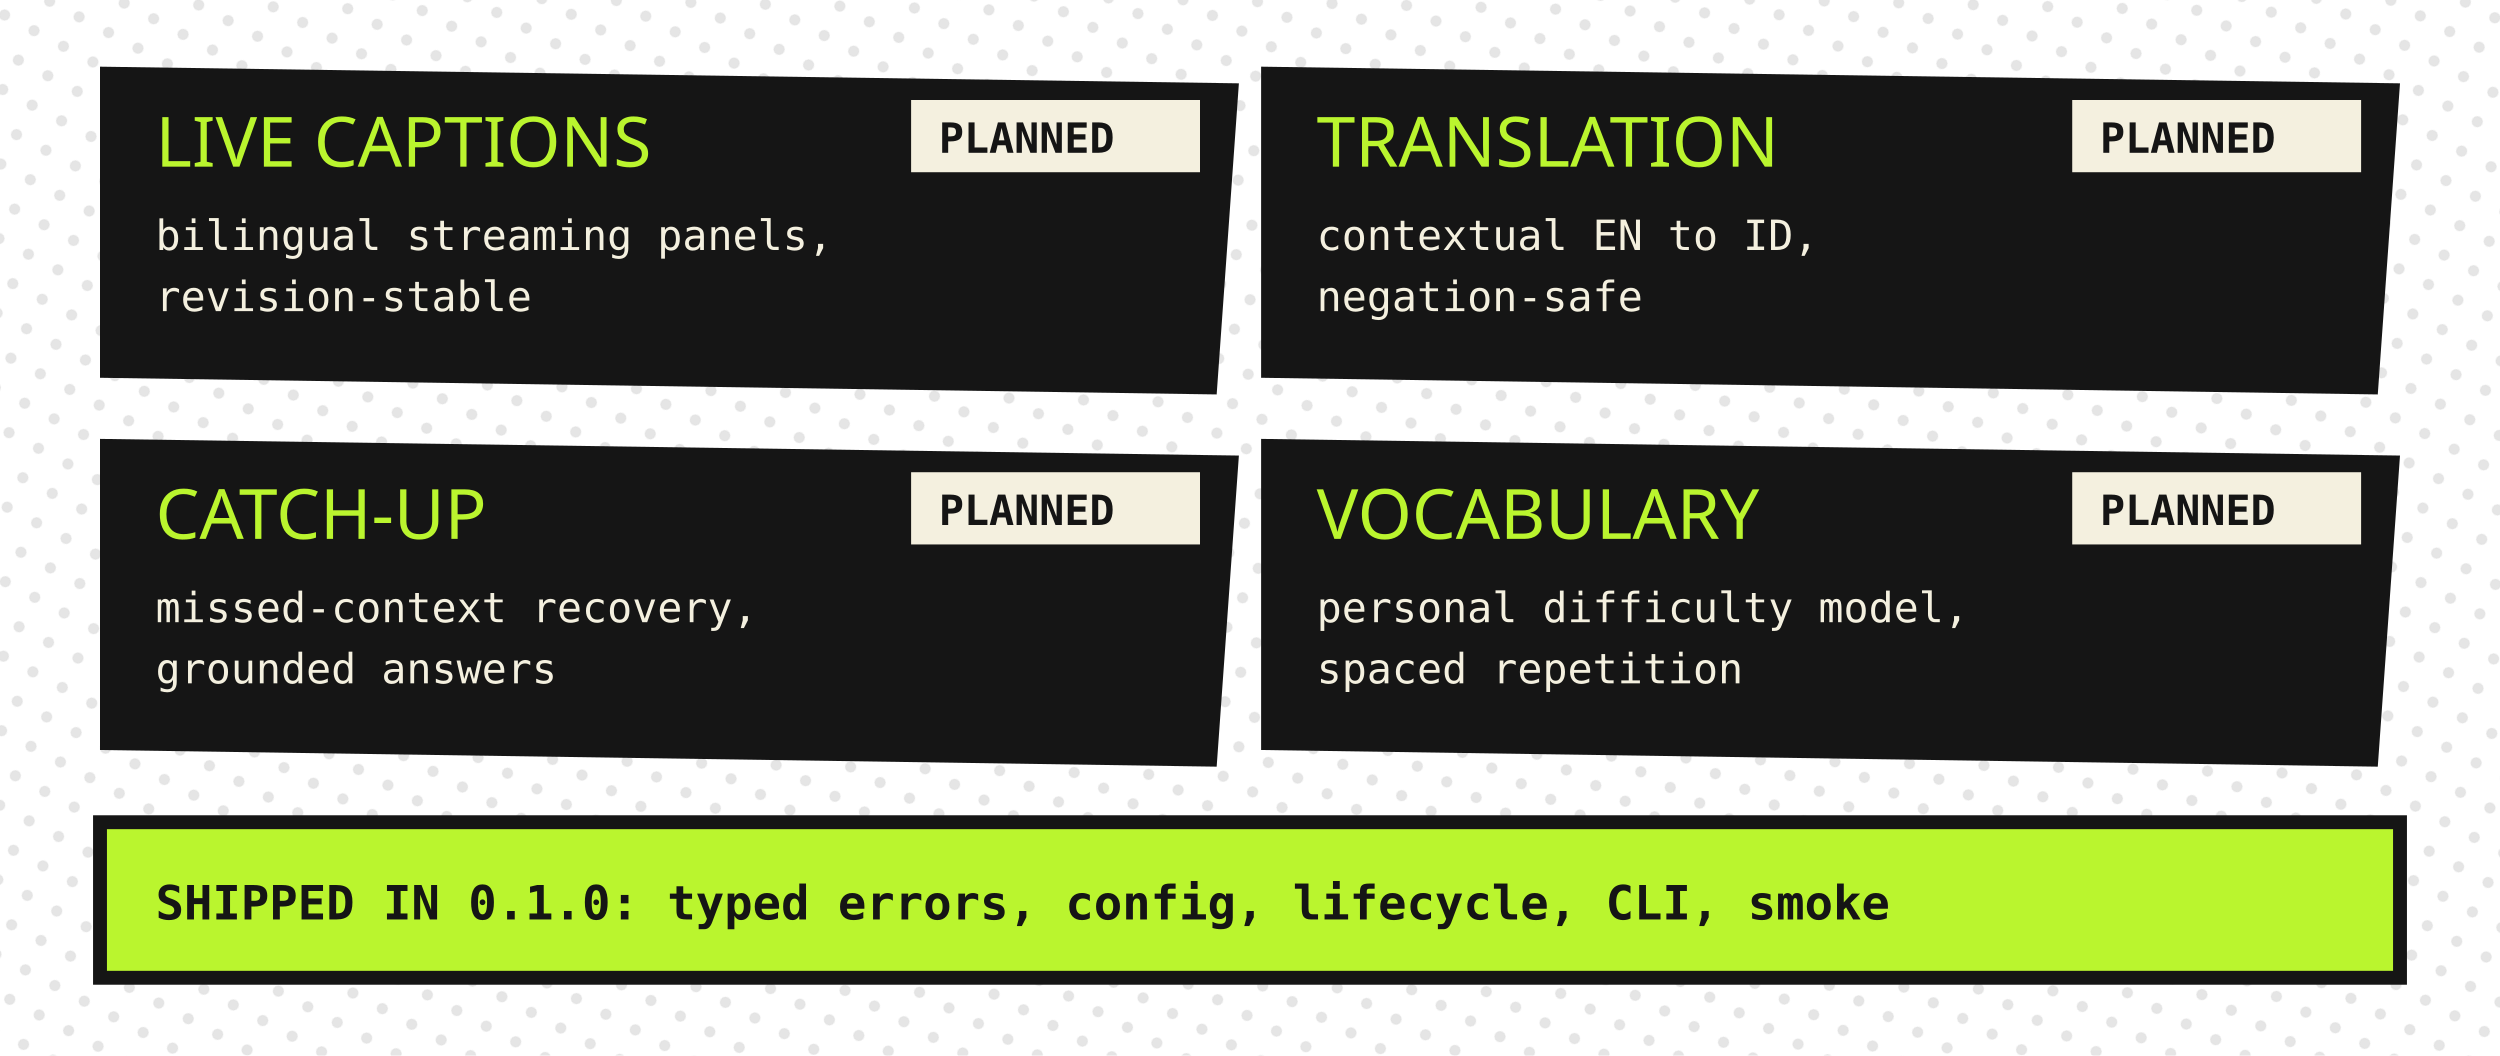
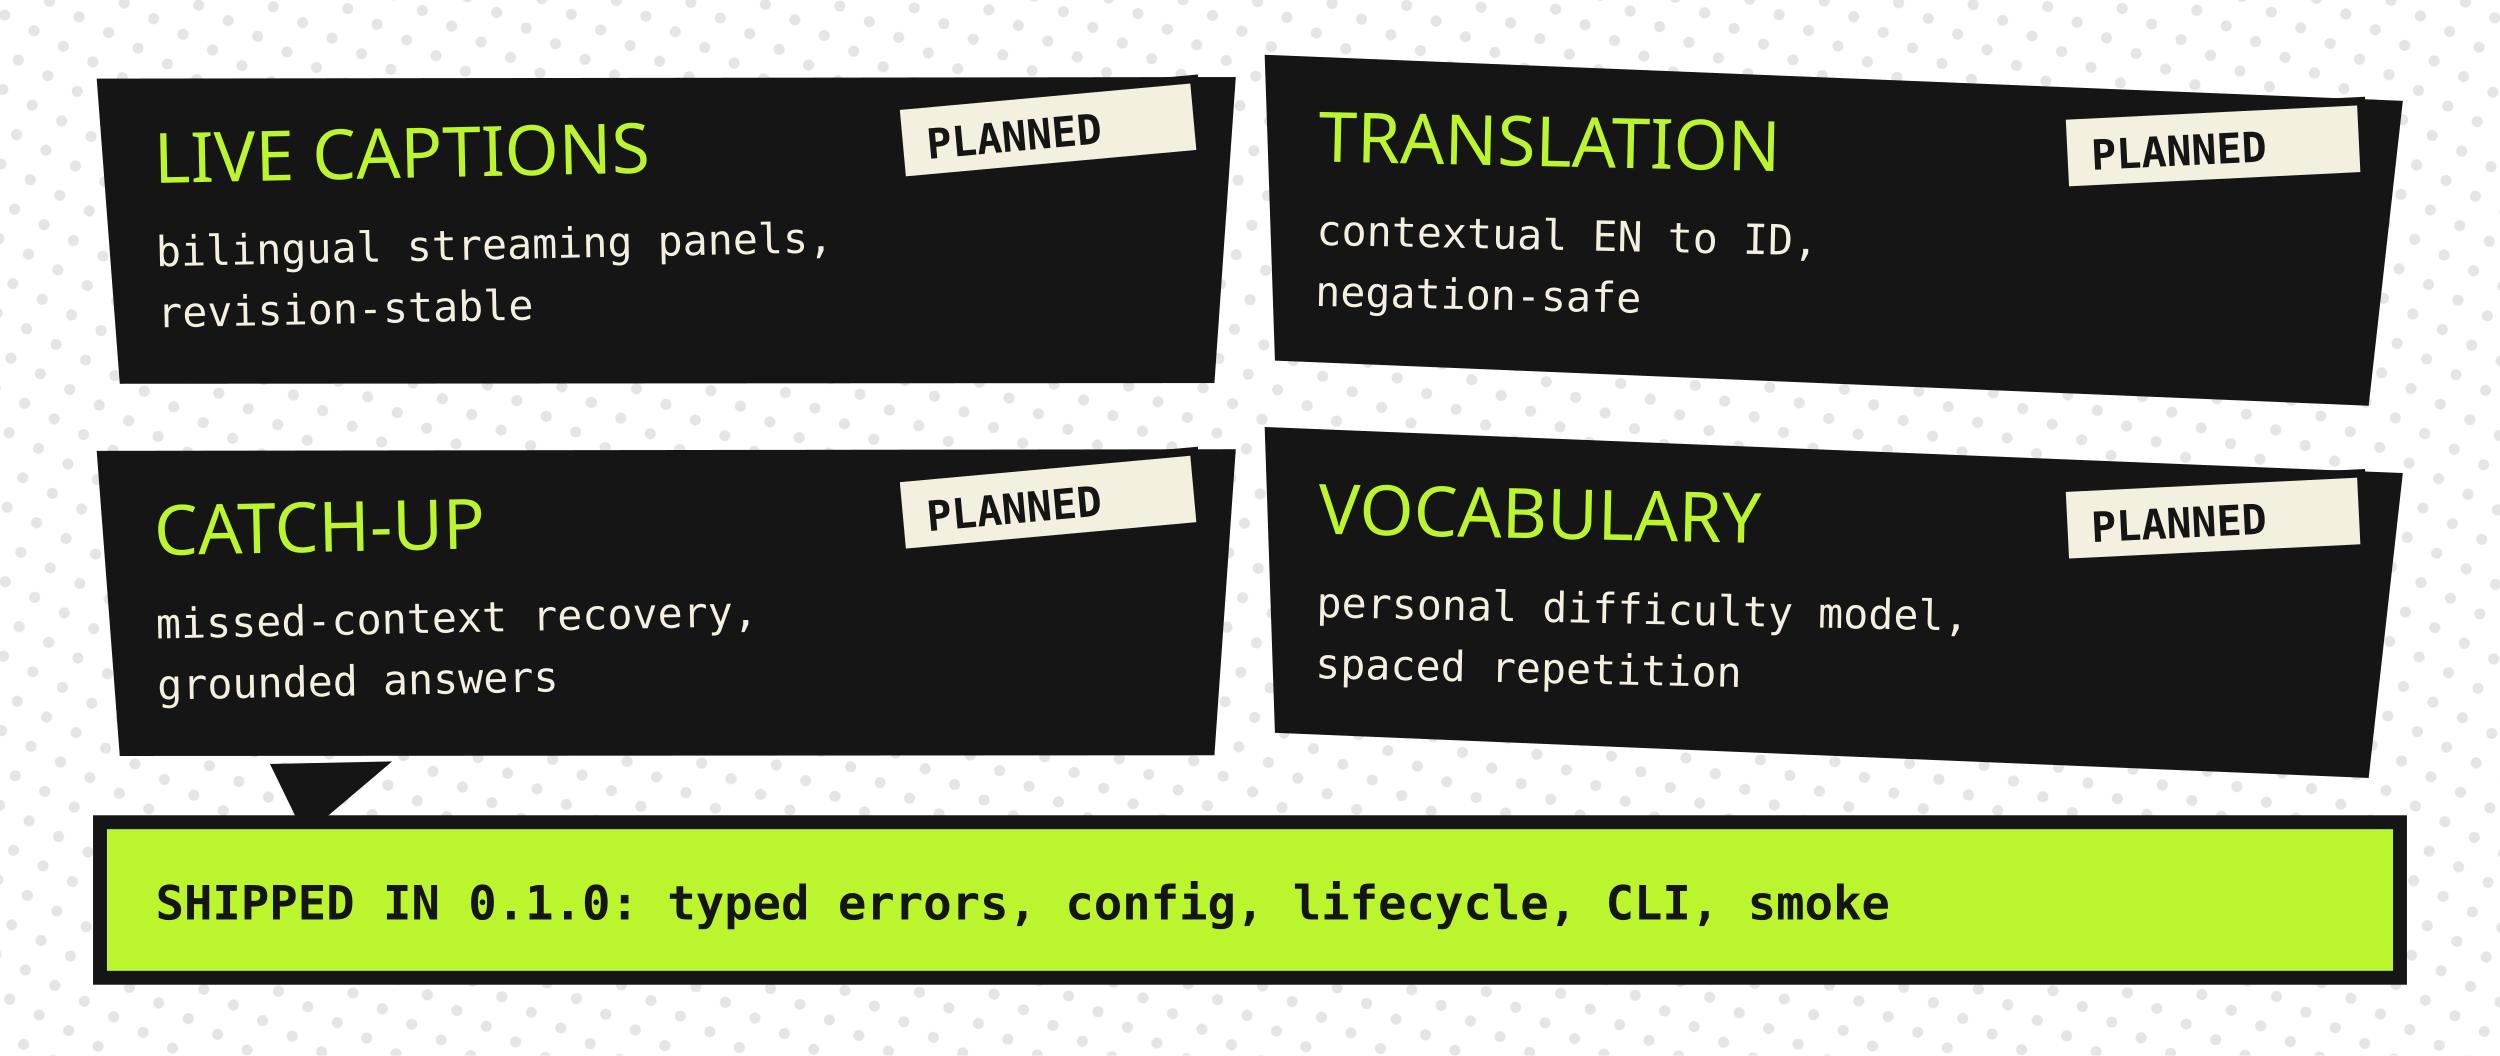
<svg xmlns="http://www.w3.org/2000/svg" viewBox="0 0 900 380" role="img" aria-label="Capabilities. Live captions, contextual translation, comprehension recovery, and personal vocabulary — all planned; foundation shipped in 0.1.0.">
  <style>
.rise{transform-box:fill-box;transform-origin:center;animation:rise .5s cubic-bezier(.2,1.4,.4,1) both}
@keyframes rise{from{transform:translateY(16px) scale(.96)}to{transform:none}}
.wob{transform-box:fill-box;transform-origin:center;animation:wob 3.2s ease-in-out infinite alternate}
@keyframes wob{from{transform:rotate(-2deg)}to{transform:rotate(2deg)}}
.eq{transform-box:fill-box;transform-origin:50% 100%;animation:eq 1.6s ease-in-out infinite alternate}
@keyframes eq{from{transform:scaleY(.55)}to{transform:scaleY(1)}}
.flow{animation:flow 1.8s linear infinite}
@keyframes flow{to{stroke-dashoffset:-28}}
.blink{animation:blink 1.2s steps(1) infinite}
@keyframes blink{50%{opacity:0}}
@media (prefers-reduced-motion:reduce){*{animation:none!important}}
</style>
  <defs>
    <pattern id="cap-dots" width="12" height="12" patternUnits="userSpaceOnUse" patternTransform="rotate(28)">
      <circle cx="4" cy="4" r="2" fill="#151515" fill-opacity=".22" />
    </pattern>
  </defs>
  <rect width="900" height="380" fill="url(#cap-dots)" opacity=".5" />
  <g class="rise" style="animation-delay:0.00s">
-     <polygon points="36,24 446,30 438,142 36,136" fill="#151515" />
-     <text x="56" y="60" font-family="Impact,'Arial Black','Franklin Gothic Medium',sans-serif" font-size="25" fill="#BAF52E">LIVE CAPTIONS</text>
-     <text x="56" y="90" font-family="ui-monospace,SFMono-Regular,Menlo,Consolas,monospace" font-size="15" fill="#F4F0DF">bilingual streaming panels,</text>
-     <text x="56" y="112" font-family="ui-monospace,SFMono-Regular,Menlo,Consolas,monospace" font-size="15" fill="#F4F0DF">revision-stable</text>
-     <rect x="328" y="36" width="104" height="26" fill="#F4F0DF" />
-     <text x="338" y="55" font-family="ui-monospace,SFMono-Regular,Menlo,Consolas,monospace" font-size="15" font-weight="700" fill="#151515">PLANNED</text>
+     <g transform="rotate(-1.2 241 83)">
+       <polygon points="36,24 446,32 436,142 42,134" fill="#151515" />
+       <text x="56" y="62" font-family="Impact,'Arial Black','Franklin Gothic Medium',sans-serif" font-size="25" fill="#BAF52E" textLength="250" lengthAdjust="spacingAndGlyphs">LIVE CAPTIONS</text>
+       <text x="56" y="92" font-family="ui-monospace,SFMono-Regular,Menlo,Consolas,monospace" font-size="15" fill="#F4F0DF">bilingual streaming panels,</text>
+       <text x="56" y="114" font-family="ui-monospace,SFMono-Regular,Menlo,Consolas,monospace" font-size="15" fill="#F4F0DF">revision-stable</text>
+       <g transform="rotate(-4 380 49)">
+         <rect x="324" y="36" width="108" height="27" fill="#F4F0DF" stroke="#151515" stroke-width="3" />
+         <text x="334" y="56" font-family="ui-monospace,SFMono-Regular,Menlo,Consolas,monospace" font-size="15" font-weight="700" fill="#151515">PLANNED</text>
+       </g>
+     </g>
  </g>
  <g class="rise" style="animation-delay:0.12s">
-     <polygon points="454,24 864,30 856,142 454,136" fill="#151515" />
-     <text x="474" y="60" font-family="Impact,'Arial Black','Franklin Gothic Medium',sans-serif" font-size="25" fill="#BAF52E">TRANSLATION</text>
-     <text x="474" y="90" font-family="ui-monospace,SFMono-Regular,Menlo,Consolas,monospace" font-size="15" fill="#F4F0DF">contextual EN to ID,</text>
-     <text x="474" y="112" font-family="ui-monospace,SFMono-Regular,Menlo,Consolas,monospace" font-size="15" fill="#F4F0DF">negation-safe</text>
-     <rect x="746" y="36" width="104" height="26" fill="#F4F0DF" />
-     <text x="756" y="55" font-family="ui-monospace,SFMono-Regular,Menlo,Consolas,monospace" font-size="15" font-weight="700" fill="#151515">PLANNED</text>
+     <g transform="rotate(1.2 659 83)">
+       <polygon points="454,24 864,32 854,142 460,134" fill="#151515" />
+       <text x="474" y="62" font-family="Impact,'Arial Black','Franklin Gothic Medium',sans-serif" font-size="25" fill="#BAF52E" textLength="250" lengthAdjust="spacingAndGlyphs">TRANSLATION</text>
+       <text x="474" y="92" font-family="ui-monospace,SFMono-Regular,Menlo,Consolas,monospace" font-size="15" fill="#F4F0DF">contextual EN to ID,</text>
+       <text x="474" y="114" font-family="ui-monospace,SFMono-Regular,Menlo,Consolas,monospace" font-size="15" fill="#F4F0DF">negation-safe</text>
+       <g transform="rotate(-4 798 49)">
+         <rect x="742" y="36" width="108" height="27" fill="#F4F0DF" stroke="#151515" stroke-width="3" />
+         <text x="752" y="56" font-family="ui-monospace,SFMono-Regular,Menlo,Consolas,monospace" font-size="15" font-weight="700" fill="#151515">PLANNED</text>
+       </g>
+     </g>
  </g>
  <g class="rise" style="animation-delay:0.24s">
-     <polygon points="36,158 446,164 438,276 36,270" fill="#151515" />
-     <text x="56" y="194" font-family="Impact,'Arial Black','Franklin Gothic Medium',sans-serif" font-size="25" fill="#BAF52E">CATCH-UP</text>
-     <text x="56" y="224" font-family="ui-monospace,SFMono-Regular,Menlo,Consolas,monospace" font-size="15" fill="#F4F0DF">missed-context recovery,</text>
-     <text x="56" y="246" font-family="ui-monospace,SFMono-Regular,Menlo,Consolas,monospace" font-size="15" fill="#F4F0DF">grounded answers</text>
-     <rect x="328" y="170" width="104" height="26" fill="#F4F0DF" />
-     <text x="338" y="189" font-family="ui-monospace,SFMono-Regular,Menlo,Consolas,monospace" font-size="15" font-weight="700" fill="#151515">PLANNED</text>
+     <g transform="rotate(-1.2 241 217)">
+       <polygon points="36,158 446,166 436,276 42,268" fill="#151515" />
+       <text x="56" y="196" font-family="Impact,'Arial Black','Franklin Gothic Medium',sans-serif" font-size="25" fill="#BAF52E" textLength="250" lengthAdjust="spacingAndGlyphs">CATCH-UP</text>
+       <text x="56" y="226" font-family="ui-monospace,SFMono-Regular,Menlo,Consolas,monospace" font-size="15" fill="#F4F0DF">missed-context recovery,</text>
+       <text x="56" y="248" font-family="ui-monospace,SFMono-Regular,Menlo,Consolas,monospace" font-size="15" fill="#F4F0DF">grounded answers</text>
+       <polygon points="96,272 140,272 108,298" fill="#151515" />
+       <g transform="rotate(-4 380 183)">
+         <rect x="324" y="170" width="108" height="27" fill="#F4F0DF" stroke="#151515" stroke-width="3" />
+         <text x="334" y="190" font-family="ui-monospace,SFMono-Regular,Menlo,Consolas,monospace" font-size="15" font-weight="700" fill="#151515">PLANNED</text>
+       </g>
+     </g>
  </g>
  <g class="rise" style="animation-delay:0.36s">
-     <polygon points="454,158 864,164 856,276 454,270" fill="#151515" />
-     <text x="474" y="194" font-family="Impact,'Arial Black','Franklin Gothic Medium',sans-serif" font-size="25" fill="#BAF52E">VOCABULARY</text>
-     <text x="474" y="224" font-family="ui-monospace,SFMono-Regular,Menlo,Consolas,monospace" font-size="15" fill="#F4F0DF">personal difficulty model,</text>
-     <text x="474" y="246" font-family="ui-monospace,SFMono-Regular,Menlo,Consolas,monospace" font-size="15" fill="#F4F0DF">spaced repetition</text>
-     <rect x="746" y="170" width="104" height="26" fill="#F4F0DF" />
-     <text x="756" y="189" font-family="ui-monospace,SFMono-Regular,Menlo,Consolas,monospace" font-size="15" font-weight="700" fill="#151515">PLANNED</text>
+     <g transform="rotate(1.2 659 217)">
+       <polygon points="454,158 864,166 854,276 460,268" fill="#151515" />
+       <text x="474" y="196" font-family="Impact,'Arial Black','Franklin Gothic Medium',sans-serif" font-size="25" fill="#BAF52E" textLength="250" lengthAdjust="spacingAndGlyphs">VOCABULARY</text>
+       <text x="474" y="226" font-family="ui-monospace,SFMono-Regular,Menlo,Consolas,monospace" font-size="15" fill="#F4F0DF">personal difficulty model,</text>
+       <text x="474" y="248" font-family="ui-monospace,SFMono-Regular,Menlo,Consolas,monospace" font-size="15" fill="#F4F0DF">spaced repetition</text>
+       <g transform="rotate(-4 798 183)">
+         <rect x="742" y="170" width="108" height="27" fill="#F4F0DF" stroke="#151515" stroke-width="3" />
+         <text x="752" y="190" font-family="ui-monospace,SFMono-Regular,Menlo,Consolas,monospace" font-size="15" font-weight="700" fill="#151515">PLANNED</text>
+       </g>
+     </g>
  </g>
  <g class="rise" style="animation-delay:.5s">
    <rect x="36" y="296" width="828" height="56" fill="#BAF52E" />
    <rect x="36" y="296" width="828" height="56" fill="none" stroke="#151515" stroke-width="5" />
-     <text x="56" y="331" font-family="ui-monospace,SFMono-Regular,Menlo,Consolas,monospace" font-size="17" font-weight="700" fill="#151515">SHIPPED IN 0.1.0: typed errors, config, lifecycle, CLI, smoke</text>
+     <text x="56" y="331" font-family="ui-monospace,SFMono-Regular,Menlo,Consolas,monospace" font-size="17" font-weight="700" fill="#151515" textLength="790" lengthAdjust="spacingAndGlyphs">SHIPPED IN 0.1.0: typed errors, config, lifecycle, CLI, smoke</text>
  </g>
</svg>
